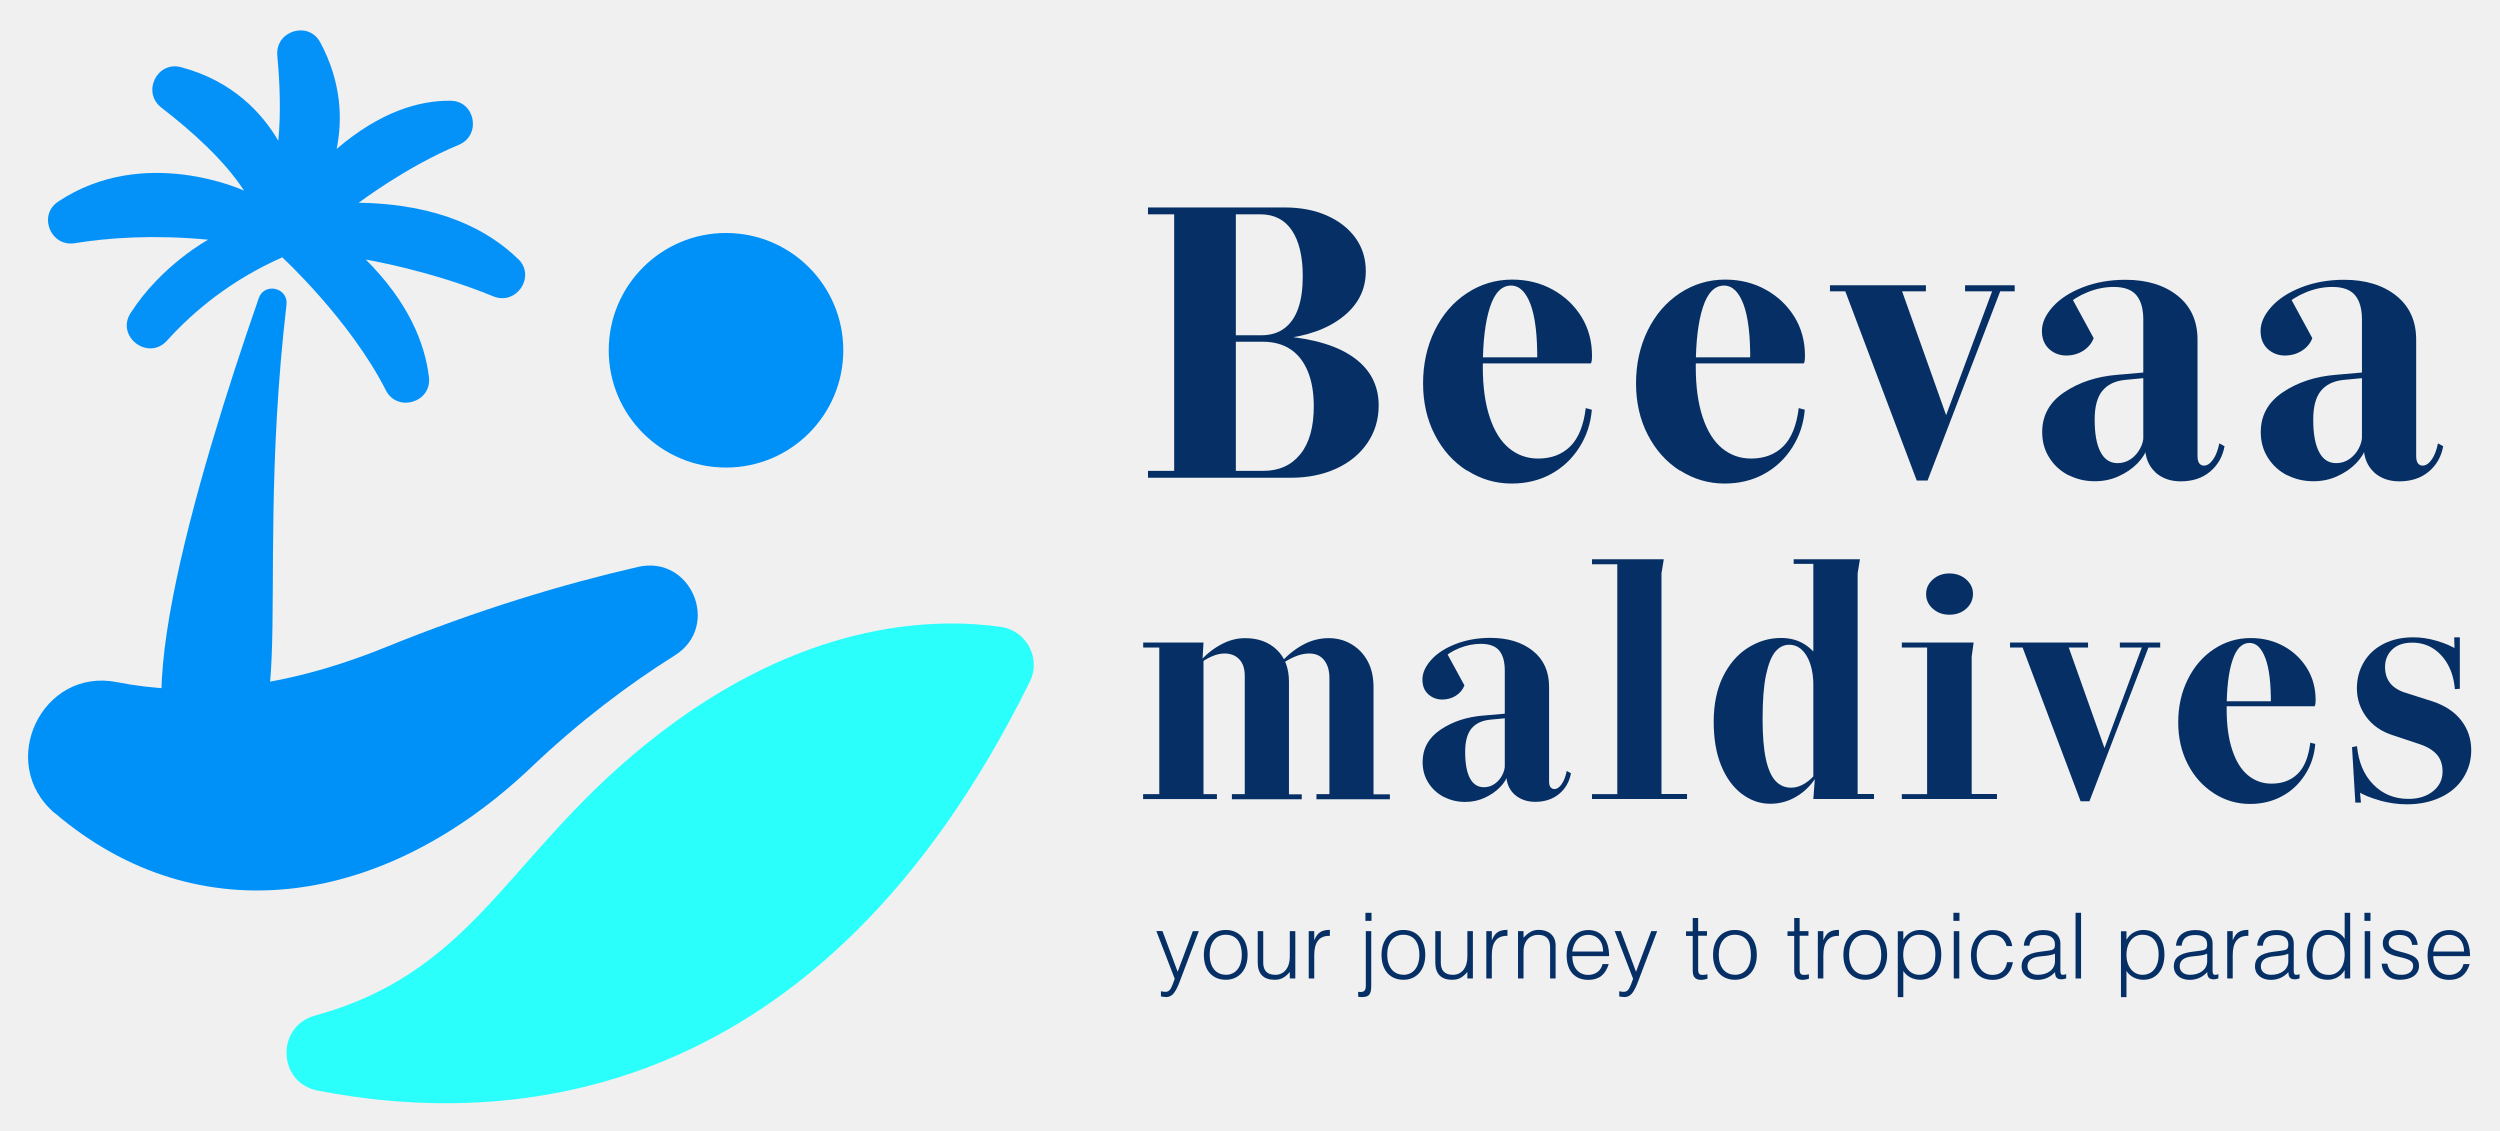
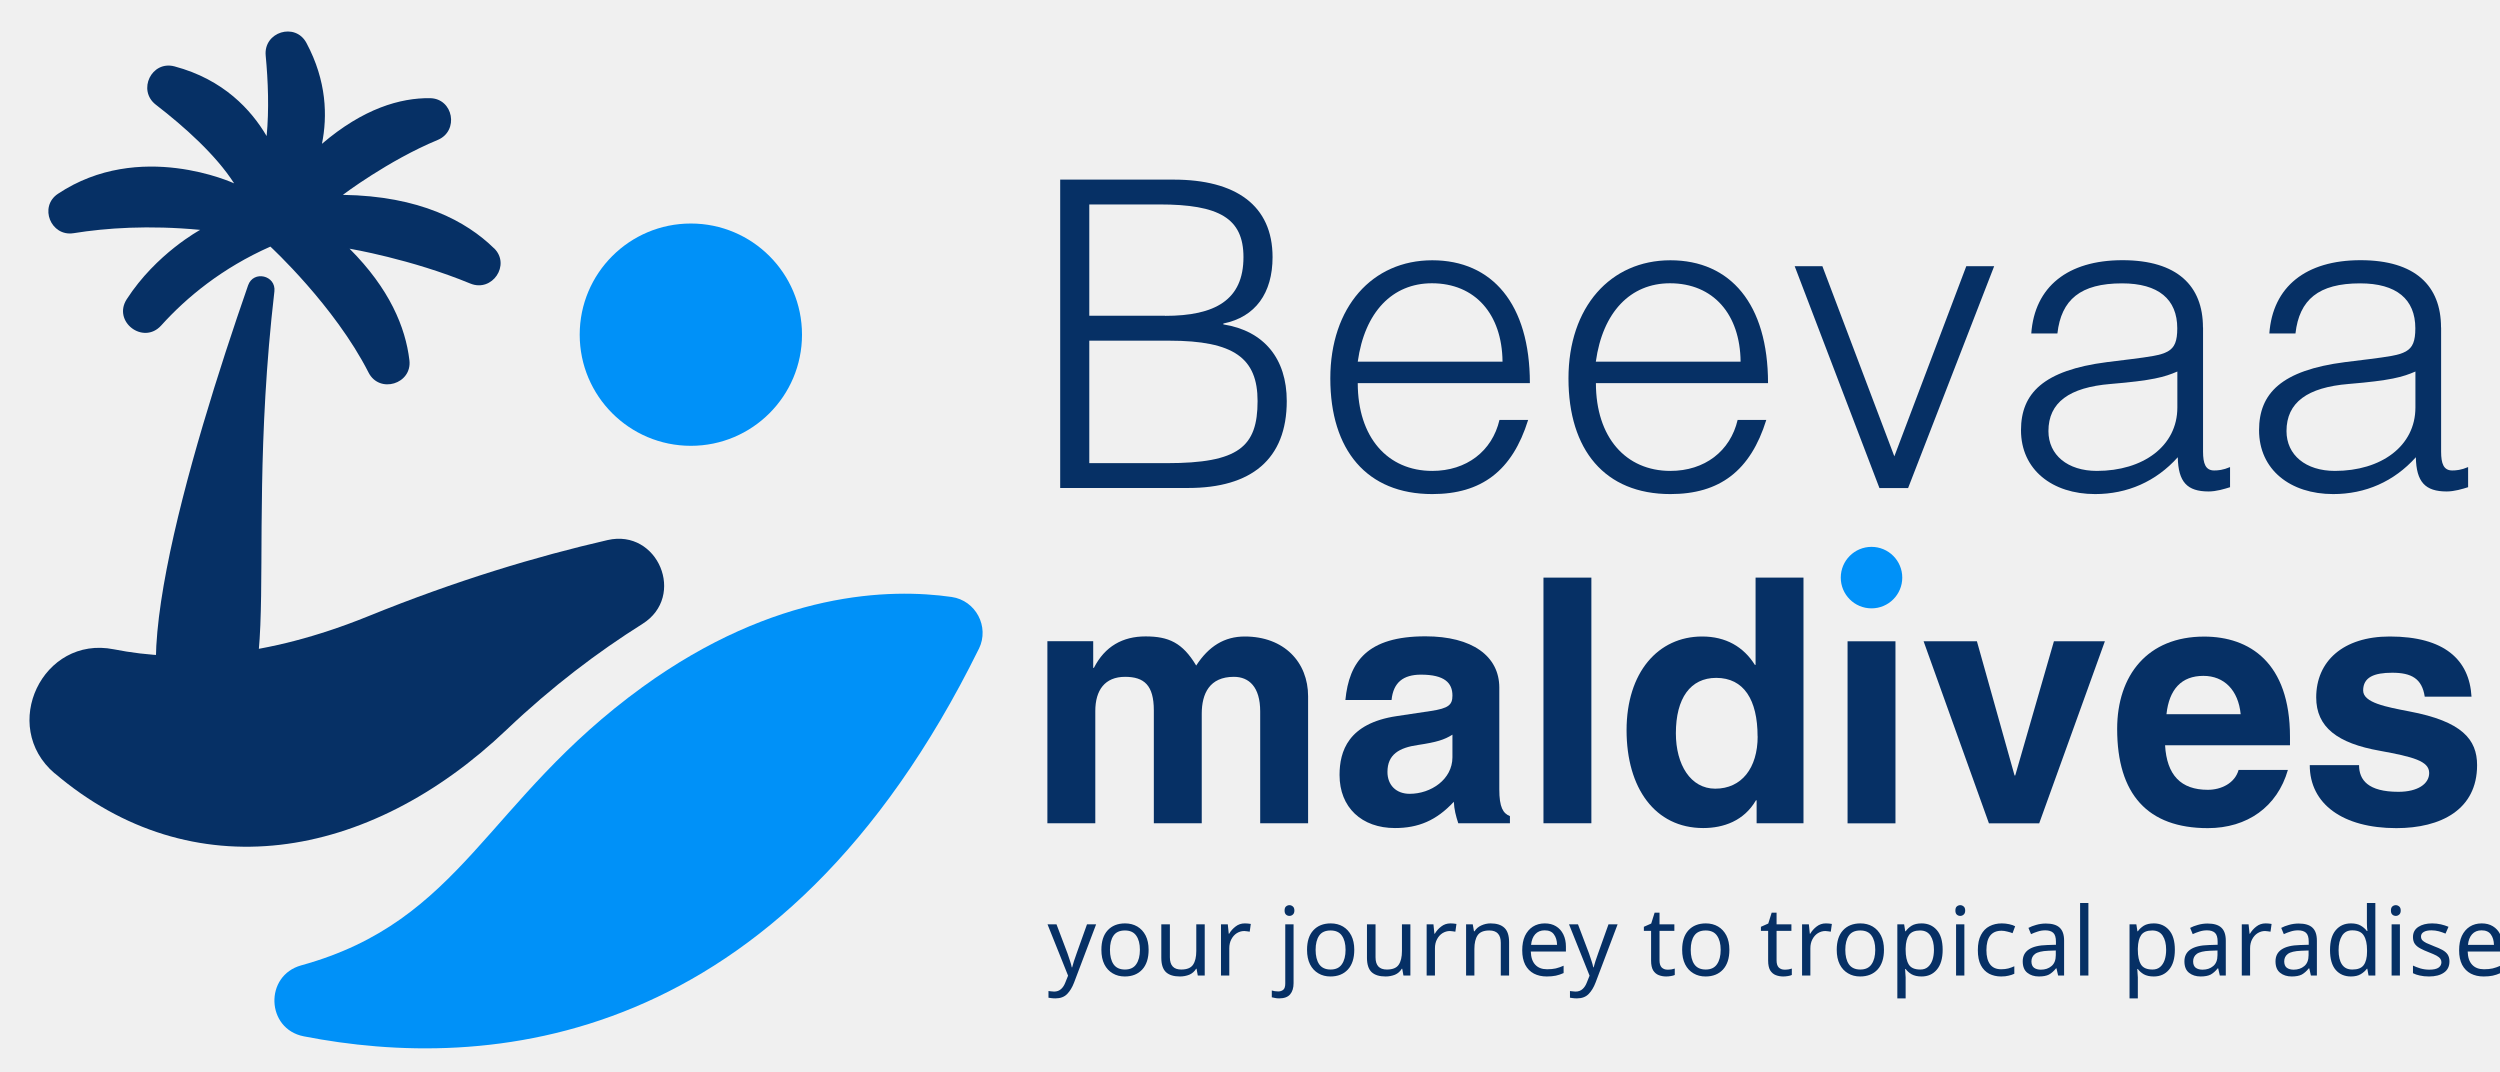
- <svg xmlns="http://www.w3.org/2000/svg" version="1.1" viewBox="341 544 272 123">
+ <svg xmlns="http://www.w3.org/2000/svg" version="1.1" viewBox="361 531 287 123">
  <defs>
    <style>
      .st0 {
        font-size: 35.66px;
      }

      .st1 {
-         font-size: 13.92px;
+         font-size: 34.16px;
      }

-       .st1, .st2, .st3, .st4 {
-         font-family: HelveticaLTPro-Light, 'Helvetica LT Pro';
-         font-weight: 300;
+       .st1, .st2 {
+         font-family: GamtanRoad-Tantan-KSCpc-EUC-H, 'GamtanRoad Tantan';
      }

-       .st1, .st5 {
-         fill: #2afffc;
+       .st1, .st2, .st3, .st4, .st5, .st6, .st7 {
+         fill: #063065;
      }

-       .st6 {
+       .st2 {
        font-size: 28px;
      }

-       .st6, .st2, .st3, .st7, .st4, .st8 {
-         fill: #063065;
+       .st8 {
+         fill: #0091f8;
      }

-       .st6, .st8 {
-         font-family: GamtanRoad-Tantan-KSCpc-EUC-H, 'GamtanRoad Tantan';
+       .st3 {
+         font-size: 10.96px;
      }

-       .st9 {
-         fill: #0091f8;
+       .st3, .st4, .st5, .st9, .st7 {
+         font-family: HelveticaLTPro-Light, 'Helvetica LT Pro';
+         font-weight: 300;
      }

      .st10 {
        font-family: ApparatSemiCond-Bold, ApparatSemiCond;
        font-weight: 700;
      }

      .st10, .st11, .st12 {
        fill: #fff;
      }

      .st13 {
        fill: #0592f8;
      }

-       .st2 {
-         font-size: 11.25px;
+       .st4 {
+         font-size: 12.51px;
      }

-       .st3 {
+       .st5 {
        font-size: 19px;
+       }
+ 
+       .st9 {
+         font-size: 13.92px;
+       }
+ 
+       .st9, .st14 {
+         fill: #2afffc;
+       }
+ 
+       .st15 {
+         font-size: 28.49px;
      }

      .st12 {
        font-family: ApparatSemiCond-Regular, ApparatSemiCond;
        font-size: 7.95px;
      }

-       .st14 {
-         font-size: 28.49px;
-       }
- 
-       .st4 {
-         font-size: 12.51px;
-       }
- 
-       .st15 {
+       .st16 {
        display: none;
      }

-       .st8 {
-         font-size: 34.16px;
+       .st7 {
+         font-size: 11.25px;
      }
    </style>
-     <path id="path" d="M671.45,588.34c0,57.14,46.32,103.47,103.47,103.47s103.47-46.32,103.47-103.47" />
-     <path id="path1" d="M684.09,583.06c0-48.38,40.7-87.59,90.9-87.59s90.9,39.22,90.9,87.59" />
+     <path id="path" d="M658.7,151.24c0,57.14,46.32,103.47,103.47,103.47s103.47-46.32,103.47-103.47" />
+     <path id="path1" d="M671.33,145.95c0-48.38,40.7-87.59,90.9-87.59s90.9,39.22,90.9,87.59" />
  </defs>
  <g id="Layer_4">
    <g>
-       <path class="st9" d="M346.94,632.46c-6.35-5.42-1.39-15.87,6.8-14.24,7.76,1.54,17.43.98,29.21-3.8,10.1-4.1,19.33-6.87,27.47-8.74,5.79-1.33,9.04,6.46,4.01,9.62-5.09,3.2-10.39,7.19-15.6,12.15-15.92,15.16-36.15,18.41-51.88,5Z" />
-       <path class="st5" d="M453.05,618.16c1.24-2.53-.36-5.55-3.14-5.95-7.01-1-20.21-.72-35.48,10.34-18.02,13.06-20.65,26.84-39.17,31.95-4.26,1.17-4.06,7.3.28,8.15,20.77,4.06,54.65,1.87,77.51-44.5Z" />
-       <circle class="st9" cx="419.99" cy="582.11" r="12.76" />
      <g>
-         <path class="st9" d="M372.17,577.16c.22-1.86-2.41-2.48-3.02-.71-6.69,19.25-16.04,50.48-6.56,51.2,12.41.94,5.64-16.55,9.58-50.5Z" />
-         <path class="st13" d="M397.39,572.2c-3.2-3.13-8.53-6.01-17.36-6.14,0,0,5.21-3.95,10.88-6.3,2.49-1.03,1.81-4.77-.88-4.8-3.4-.04-7.65,1.18-12.4,5.24.64-3.17.55-7.22-1.78-11.58-1.28-2.4-4.93-1.27-4.68,1.44.28,2.94.4,6.23.11,9.25-1.77-3.01-4.95-6.5-10.58-8-2.63-.7-4.29,2.74-2.14,4.4,3.28,2.53,6.88,5.75,8.99,9.03,0,0-10.85-5.05-20.23,1.2-2.21,1.47-.82,4.94,1.8,4.52,3.72-.6,8.63-.94,14.53-.38,0,0-5.05,2.72-8.43,7.96-1.66,2.57,1.9,5.28,3.95,3.02,2.93-3.25,7.01-6.61,12.54-9.06,0,0,7.38,6.8,11.27,14.46,1.25,2.46,5.02,1.31,4.69-1.42-.45-3.77-2.27-8.2-6.87-12.8,0,0,7.04,1.18,13.86,4,2.52,1.04,4.67-2.15,2.73-4.05Z" />
+         <path class="st6" d="M367.27,619.78c-6.35-5.42-1.39-15.87,6.8-14.24,7.76,1.54,17.43.98,29.21-3.8,10.1-4.1,19.33-6.87,27.47-8.74,5.79-1.33,9.04,6.46,4.01,9.62-5.09,3.2-10.39,7.19-15.6,12.15-15.92,15.16-36.15,18.41-51.88,5Z" />
+         <path class="st8" d="M473.38,605.48c1.24-2.53-.36-5.55-3.14-5.95-7.01-1-20.21-.72-35.48,10.34-18.02,13.06-20.65,26.84-39.17,31.95-4.26,1.17-4.06,7.3.28,8.15,20.77,4.06,54.65,1.87,77.51-44.5Z" />
+         <circle class="st8" cx="440.31" cy="569.42" r="12.76" />
+         <g>
+           <path class="st6" d="M392.5,564.47c.22-1.86-2.41-2.48-3.02-.71-6.69,19.25-16.04,50.48-6.56,51.2,12.41.94,5.64-16.55,9.58-50.5Z" />
+           <path class="st6" d="M417.72,559.51c-3.2-3.13-8.53-6.01-17.36-6.14,0,0,5.21-3.95,10.88-6.3,2.49-1.03,1.81-4.77-.88-4.8-3.4-.04-7.65,1.18-12.4,5.24.64-3.17.55-7.22-1.78-11.58-1.28-2.4-4.93-1.27-4.68,1.44.28,2.94.4,6.23.11,9.25-1.77-3.01-4.95-6.5-10.58-8-2.63-.7-4.29,2.74-2.14,4.4,3.28,2.53,6.88,5.75,8.99,9.03,0,0-10.85-5.05-20.23,1.2-2.21,1.47-.82,4.94,1.8,4.52,3.72-.6,8.63-.94,14.53-.38,0,0-5.05,2.72-8.43,7.96-1.66,2.57,1.9,5.28,3.95,3.02,2.93-3.25,7.01-6.61,12.54-9.06,0,0,7.38,6.8,11.27,14.46,1.25,2.46,5.02,1.31,4.69-1.42-.45-3.77-2.27-8.2-6.87-12.8,0,0,7.04,1.18,13.86,4,2.52,1.04,4.67-2.15,2.73-4.05Z" />
+         </g>
      </g>
-     </g>
-     <g>
-       <path class="st7" d="M465.9,595.23h2.85v-27.91h-2.85v-.75h14.83c1.76,0,3.3.29,4.63.88,1.33.59,2.37,1.4,3.12,2.44.75,1.04,1.12,2.25,1.12,3.62,0,1.99-.83,3.64-2.5,4.96s-3.92,2.12-6.76,2.41l.26-.31c3.42.29,6.01,1.09,7.77,2.39,1.76,1.3,2.63,3.02,2.63,5.16,0,1.52-.41,2.88-1.23,4.08-.82,1.2-1.95,2.13-3.4,2.79-1.45.66-3.09.99-4.94.99h-15.53v-.75ZM482.49,593.4c.97-1.21,1.45-2.95,1.45-5.2,0-1.49-.22-2.76-.66-3.82-.44-1.05-1.07-1.85-1.89-2.39-.82-.54-1.83-.81-3.03-.81h-3.86v-.7h3.69c1.02,0,1.87-.25,2.54-.75.67-.5,1.18-1.22,1.51-2.17.34-.95.5-2.13.5-3.53,0-2.13-.4-3.79-1.18-4.96-.79-1.17-1.93-1.75-3.42-1.75h-2.68v27.91h2.98c1.73,0,3.07-.61,4.04-1.82Z" />
-       <path class="st7" d="M500.59,595.2c-1.48-.95-2.64-2.25-3.49-3.91-.85-1.65-1.27-3.52-1.27-5.59s.42-4.02,1.27-5.75c.85-1.73,2.02-3.08,3.51-4.06,1.49-.98,3.13-1.47,4.91-1.47,1.64,0,3.12.37,4.43,1.1,1.32.73,2.35,1.72,3.12,2.96.76,1.24,1.14,2.65,1.14,4.23,0,.44-.04.72-.13.83h-12.2l-.04-.66h6.76l-.35.44c.03-2.75-.21-4.81-.72-6.19-.51-1.37-1.22-2.06-2.13-2.06-1.02,0-1.79.79-2.3,2.37-.51,1.58-.77,3.75-.77,6.49,0,2.14.25,3.96.75,5.46.5,1.51,1.2,2.63,2.11,3.38.91.75,1.96,1.12,3.16,1.12,1.43,0,2.6-.44,3.49-1.32.89-.88,1.46-2.27,1.69-4.17l.66.18c-.12,1.49-.57,2.86-1.36,4.1-.79,1.24-1.82,2.21-3.09,2.9-1.27.69-2.7,1.03-4.28,1.03-1.76,0-3.37-.48-4.85-1.43Z" />
-       <path class="st7" d="M523.76,595.2c-1.48-.95-2.64-2.25-3.49-3.91-.85-1.65-1.27-3.52-1.27-5.59s.42-4.02,1.27-5.75c.85-1.73,2.02-3.08,3.51-4.06,1.49-.98,3.13-1.47,4.91-1.47,1.64,0,3.12.37,4.43,1.1,1.32.73,2.35,1.72,3.12,2.96.76,1.24,1.14,2.65,1.14,4.23,0,.44-.04.72-.13.83h-12.2l-.04-.66h6.76l-.35.44c.03-2.75-.21-4.81-.72-6.19-.51-1.37-1.22-2.06-2.13-2.06-1.02,0-1.79.79-2.3,2.37-.51,1.58-.77,3.75-.77,6.49,0,2.14.25,3.96.75,5.46.5,1.51,1.2,2.63,2.11,3.38.91.75,1.96,1.12,3.16,1.12,1.43,0,2.6-.44,3.49-1.32.89-.88,1.46-2.27,1.69-4.17l.66.18c-.12,1.49-.57,2.86-1.36,4.1-.79,1.24-1.82,2.21-3.09,2.9-1.27.69-2.7,1.03-4.28,1.03-1.76,0-3.37-.48-4.85-1.43Z" />
-       <path class="st7" d="M541.77,575.7h-1.67v-.66h10.44v.66h-2.59l4.96,13.95h-.35l5.18-13.95h-2.94v-.66h5.4v.66h-1.58l-7.9,20.58h-1.18l-7.77-20.58Z" />
-       <path class="st7" d="M575.51,595.38c-.73-.66-1.11-1.59-1.14-2.79l-.18-.09v-13.73c0-1.17-.25-2.05-.75-2.65-.5-.6-1.32-.9-2.46-.9-.96,0-1.92.19-2.85.57-.94.38-1.68.85-2.24,1.4l.44-.92,2.46,4.52c-.21.56-.58,1.01-1.12,1.36-.54.35-1.16.53-1.87.53s-1.35-.24-1.87-.72c-.51-.48-.77-1.13-.77-1.95,0-.88.39-1.75,1.18-2.63.79-.88,1.89-1.59,3.29-2.13,1.4-.54,2.94-.81,4.61-.81,2.34,0,4.23.58,5.68,1.73,1.45,1.16,2.17,2.76,2.17,4.8v12.64c0,.38.07.65.2.81.13.16.3.24.5.24.35,0,.68-.22.99-.66.31-.44.53-1.02.68-1.76l.57.31c-.21,1.14-.73,2.06-1.58,2.77s-1.92,1.05-3.2,1.05c-1.11,0-2.03-.33-2.76-.99ZM566.06,595.71c-.86-.44-1.56-1.07-2.08-1.89-.53-.82-.79-1.76-.79-2.81,0-1.81.8-3.26,2.41-4.34,1.61-1.08,3.53-1.71,5.75-1.89l3.55-.31-.04.61-2.72.26c-1.05.12-1.86.51-2.41,1.19s-.83,1.71-.83,3.12c0,1.55.21,2.73.64,3.53.42.81,1.04,1.21,1.86,1.21.53,0,1-.15,1.43-.44.42-.29.76-.67,1.01-1.14.25-.47.37-.92.37-1.36l.4,1.23c-.15.59-.5,1.16-1.05,1.73-.56.57-1.24,1.04-2.04,1.4-.8.37-1.67.55-2.61.55-1.02,0-1.97-.22-2.83-.66Z" />
-       <path class="st7" d="M599.3,595.38c-.73-.66-1.11-1.59-1.14-2.79l-.18-.09v-13.73c0-1.17-.25-2.05-.75-2.65-.5-.6-1.32-.9-2.46-.9-.96,0-1.92.19-2.85.57-.94.38-1.68.85-2.24,1.4l.44-.92,2.46,4.52c-.21.56-.58,1.01-1.12,1.36-.54.35-1.16.53-1.87.53s-1.35-.24-1.87-.72c-.51-.48-.77-1.13-.77-1.95,0-.88.39-1.75,1.18-2.63.79-.88,1.89-1.59,3.29-2.13,1.4-.54,2.94-.81,4.61-.81,2.34,0,4.23.58,5.68,1.73,1.45,1.16,2.17,2.76,2.17,4.8v12.64c0,.38.07.65.2.81.13.16.3.24.5.24.35,0,.68-.22.99-.66.31-.44.53-1.02.68-1.76l.57.31c-.21,1.14-.73,2.06-1.58,2.77s-1.92,1.05-3.2,1.05c-1.11,0-2.03-.33-2.76-.99ZM589.84,595.71c-.86-.44-1.56-1.07-2.08-1.89-.53-.82-.79-1.76-.79-2.81,0-1.81.8-3.26,2.41-4.34,1.61-1.08,3.53-1.71,5.75-1.89l3.55-.31-.04.61-2.72.26c-1.05.12-1.86.51-2.41,1.19s-.83,1.71-.83,3.12c0,1.55.21,2.73.64,3.53.42.81,1.04,1.21,1.86,1.21.53,0,1-.15,1.43-.44.42-.29.76-.67,1.01-1.14.25-.47.37-.92.37-1.36l.4,1.23c-.15.59-.5,1.16-1.05,1.73-.56.57-1.24,1.04-2.04,1.4-.8.37-1.67.55-2.61.55-1.02,0-1.97-.22-2.83-.66Z" />
-       <path class="st7" d="M465.38,630.4h1.75v-15.95h-1.75v-.54h6.56l-.11,1.93.11-.07v14.63h1.46v.54h-8.03v-.54ZM475.04,630.4h1.39v-12.84c0-.81-.2-1.42-.61-1.84-.4-.42-.94-.62-1.61-.62-.43,0-.89.11-1.37.32-.49.21-.96.5-1.41.86v-.18c.69-.81,1.47-1.46,2.35-1.94.88-.49,1.77-.73,2.68-.73,1.43,0,2.58.42,3.46,1.27.88.84,1.32,2,1.32,3.48v12.24h1.39v.54h-7.6v-.54ZM484.25,630.4h1.39v-12.63c0-.81-.19-1.46-.57-1.94-.38-.49-.93-.73-1.64-.73-.5,0-1.03.12-1.59.36-.56.24-1.09.55-1.59.93v-.18c.74-.86,1.56-1.53,2.46-2.03.9-.5,1.85-.75,2.85-.75.93,0,1.77.23,2.51.68.75.45,1.33,1.07,1.75,1.86.42.79.62,1.72.62,2.82v11.63h1.78v.54h-7.99v-.54Z" />
-       <path class="st7" d="M505.79,630.45c-.6-.54-.9-1.29-.93-2.27l-.14-.07v-11.17c0-.95-.2-1.67-.61-2.16s-1.07-.73-2-.73c-.78,0-1.56.16-2.32.46-.76.31-1.37.69-1.82,1.14l.36-.75,2,3.67c-.17.45-.47.82-.91,1.11-.44.29-.95.43-1.52.43s-1.1-.2-1.52-.59-.62-.92-.62-1.59c0-.71.32-1.43.96-2.14.64-.71,1.53-1.29,2.68-1.73,1.14-.44,2.39-.66,3.75-.66,1.9,0,3.44.47,4.62,1.41,1.18.94,1.77,2.24,1.77,3.91v10.27c0,.31.05.53.16.66.11.13.24.2.41.2.29,0,.55-.18.8-.54.25-.36.43-.83.55-1.43l.46.25c-.17.93-.6,1.68-1.29,2.25-.69.57-1.56.86-2.6.86-.9,0-1.65-.27-2.25-.8ZM498.11,630.72c-.7-.36-1.27-.87-1.69-1.53-.43-.67-.64-1.43-.64-2.28,0-1.47.65-2.65,1.96-3.53,1.31-.88,2.87-1.39,4.67-1.53l2.89-.25-.04.5-2.21.21c-.86.1-1.51.42-1.96.96-.45.55-.68,1.39-.68,2.53,0,1.26.17,2.22.52,2.87.34.65.85.98,1.52.98.43,0,.81-.12,1.16-.36.35-.24.62-.55.82-.93.2-.38.3-.75.3-1.11l.32,1c-.12.48-.4.95-.86,1.41-.45.46-1.01.84-1.66,1.14s-1.36.45-2.12.45c-.83,0-1.6-.18-2.3-.54Z" />
-       <path class="st7" d="M514.21,630.4h2.75v-25.01h-2.75v-.54h7.81l-.25,1.53v24.01h2.78v.54h-10.34v-.54Z" />
-       <path class="st7" d="M530.48,630.36c-.95-.74-1.69-1.77-2.23-3.1s-.8-2.91-.8-4.75.33-3.5,1-4.87c.67-1.37,1.56-2.41,2.69-3.14,1.13-.72,2.34-1.09,3.62-1.09.95,0,1.78.21,2.5.64.71.43,1.3,1.03,1.75,1.82l-.71,2.85c0-.97-.11-1.8-.34-2.48-.23-.68-.54-1.19-.93-1.55-.39-.36-.85-.54-1.37-.54-.59,0-1.1.26-1.52.77s-.75,1.36-1,2.53c-.25,1.18-.37,2.76-.37,4.76,0,1.83.12,3.29.36,4.39.24,1.09.59,1.88,1.05,2.37.46.49,1.03.73,1.69.73.52,0,1.03-.16,1.53-.48.5-.32.94-.74,1.32-1.27v.39c-.55.95-1.27,1.71-2.18,2.27-.9.56-1.88.84-2.93.84-1.14,0-2.19-.37-3.14-1.11ZM538.47,628.54l-.18.14v-23.33h-2.14v-.5h7.21l-.25,1.53v24.01h1.78v.54h-6.6l.18-2.39Z" />
-       <path class="st7" d="M547.92,630.4h2.75v-15.95h-2.75v-.54h7.81l-.21,1.53v14.95h2.75v.54h-10.35v-.54ZM551.29,610.23c-.49-.44-.73-.97-.73-1.59s.24-1.15.73-1.59c.49-.44,1.09-.66,1.8-.66s1.35.22,1.84.66c.49.44.73.96.73,1.55,0,.64-.24,1.18-.73,1.62-.49.44-1.1.66-1.84.66s-1.31-.22-1.8-.66Z" />
-       <path class="st7" d="M561.05,614.45h-1.36v-.54h8.49v.54h-2.1l4.03,11.34h-.29l4.21-11.34h-2.39v-.54h4.39v.54h-1.28l-6.42,16.73h-.96l-6.31-16.73Z" />
-       <path class="st7" d="M581.87,630.31c-1.2-.77-2.15-1.83-2.84-3.17-.69-1.34-1.04-2.86-1.04-4.55s.34-3.27,1.04-4.67c.69-1.4,1.64-2.5,2.85-3.3s2.54-1.2,4-1.2c1.33,0,2.53.3,3.6.89,1.07.59,1.91,1.4,2.53,2.41.62,1.01.93,2.16.93,3.44,0,.36-.04.58-.11.68h-9.92l-.04-.54h5.49l-.29.36c.02-2.24-.17-3.91-.59-5.03-.42-1.12-.99-1.68-1.73-1.68-.83,0-1.46.64-1.87,1.93-.42,1.28-.62,3.04-.62,5.28,0,1.74.2,3.22.61,4.44.4,1.22.97,2.14,1.71,2.75s1.59.91,2.57.91c1.17,0,2.11-.36,2.84-1.07.73-.71,1.18-1.84,1.37-3.39l.54.14c-.09,1.21-.46,2.33-1.11,3.34-.64,1.01-1.48,1.8-2.51,2.35-1.04.56-2.19.84-3.48.84-1.43,0-2.74-.39-3.94-1.16Z" />
-       <path class="st7" d="M599.93,631.09c-1-.27-1.84-.62-2.53-1.05l.18-1.89.29,3.17h-.61l-.36-6.03.54-.11c.17,1.74.75,3.13,1.77,4.17s2.29,1.57,3.83,1.57c1.09,0,1.99-.28,2.68-.84.69-.56,1.03-1.27,1.03-2.12,0-.76-.2-1.38-.61-1.85s-1-.84-1.78-1.11l-3-1c-1.26-.4-2.23-1.07-2.91-2s-1.02-1.96-1.02-3.1c0-1.05.25-2,.75-2.85.5-.86,1.22-1.52,2.16-2s2.02-.71,3.23-.71c.81,0,1.65.12,2.53.38.88.25,1.64.58,2.28.98l-.29,1.89-.07-3.25h.61v5.6l-.54.04c-.09-1.05-.35-1.94-.77-2.69s-.96-1.33-1.62-1.75c-.67-.42-1.42-.62-2.25-.62-.93,0-1.65.25-2.18.75-.52.5-.78,1.14-.78,1.93,0,.62.16,1.16.48,1.62.32.46.84.83,1.55,1.09l3.14,1c1.36.45,2.4,1.14,3.12,2.07.72.93,1.09,2.01,1.09,3.25,0,1.09-.29,2.1-.87,3.01-.58.92-1.41,1.62-2.48,2.12-1.07.5-2.29.75-3.67.75-.95,0-1.93-.14-2.93-.41Z" />
-     </g>
-     <g>
-       <path class="st7" d="M467.48,645.31l1.65,4.42,1.65-4.42h.65l-2.12,5.6c-.13.33-.38.92-.67,1.23-.22.24-.49.34-.74.34-.2,0-.42-.03-.59-.07v-.56c.2.04.34.06.5.06.36,0,.57-.24.78-.82l.22-.6-2-5.19h.67Z" />
-       <path class="st7" d="M476.74,647.89c0,1.63-.95,2.71-2.37,2.71s-2.39-.98-2.39-2.71c0-1.6.88-2.71,2.38-2.71s2.38,1.07,2.38,2.71ZM474.36,650.06c1.13,0,1.75-.91,1.75-2.16,0-1.35-.58-2.2-1.76-2.2-1.07,0-1.74.85-1.74,2.17s.67,2.18,1.75,2.18Z" />
-       <path class="st7" d="M477.84,645.31h.6v3.42c0,.82.38,1.33,1.32,1.33s1.57-.76,1.57-1.97v-2.78h.6v5.15h-.6v-.71c-.55.64-1,.85-1.67.85-1.19,0-1.82-.65-1.82-1.88v-3.41Z" />
-       <path class="st7" d="M485.69,645.82h-.07c-1.11,0-1.63.73-1.63,2.09v2.55h-.6v-5.15h.6v.96h.02c.31-.77.75-1.1,1.66-1.1h.02v.65Z" />
-       <path class="st7" d="M489.59,645.31h.6v5.98c0,.99-.32,1.19-1.03,1.19-.14,0-.27,0-.39-.04v-.53c.08,0,.17.02.25.02.43,0,.58-.2.58-.68v-5.95ZM490.22,643.31v.88h-.66v-.88h.66Z" />
-       <path class="st7" d="M496.07,647.89c0,1.63-.95,2.71-2.37,2.71s-2.39-.98-2.39-2.71c0-1.6.88-2.71,2.38-2.71s2.38,1.07,2.38,2.71ZM493.68,650.06c1.13,0,1.75-.91,1.75-2.16,0-1.35-.58-2.2-1.76-2.2-1.07,0-1.74.85-1.74,2.17s.67,2.18,1.75,2.18Z" />
-       <path class="st7" d="M497.16,645.31h.6v3.42c0,.82.38,1.33,1.32,1.33s1.57-.76,1.57-1.97v-2.78h.6v5.15h-.6v-.71c-.55.64-1,.85-1.67.85-1.19,0-1.82-.65-1.82-1.88v-3.41Z" />
-       <path class="st7" d="M505.01,645.82h-.07c-1.11,0-1.63.73-1.63,2.09v2.55h-.6v-5.15h.6v.96h.02c.31-.77.74-1.1,1.66-1.1h.02v.65Z" />
-       <path class="st7" d="M510.25,650.46h-.6v-3.39c0-.86-.37-1.36-1.32-1.36-.87,0-1.57.65-1.57,1.81v2.94h-.6v-5.15h.6v.71c.6-.65,1.07-.85,1.66-.85,1.01,0,1.83.56,1.83,1.7v3.59Z" />
-       <path class="st7" d="M516.06,648.03h-3.99c0,1.26.7,2.04,1.73,2.04.79,0,1.39-.46,1.56-1.18h.67c-.37,1.18-1.08,1.72-2.22,1.72-1.52,0-2.36-1.02-2.36-2.68s.97-2.74,2.36-2.74,2.26,1.01,2.26,2.85ZM515.42,647.53c0-1.1-.64-1.82-1.64-1.82-.91,0-1.56.67-1.72,1.82h3.36Z" />
-       <path class="st7" d="M517.35,645.31l1.65,4.42,1.65-4.42h.65l-2.12,5.6c-.13.33-.38.92-.67,1.23-.22.24-.49.34-.75.34-.2,0-.42-.03-.59-.07v-.56c.2.04.34.06.5.06.36,0,.57-.24.79-.82l.22-.6-2-5.19h.67Z" />
-       <path class="st7" d="M525.16,643.88h.6v1.43h.96v.5h-.96v3.67c0,.58.24.59.55.59.16,0,.29-.03.46-.07v.49c-.15.03-.38.12-.69.12-.66,0-.91-.36-.91-.99v-3.79h-.73v-.5h.73v-1.43Z" />
-       <path class="st7" d="M532.14,647.89c0,1.63-.95,2.71-2.37,2.71s-2.39-.98-2.39-2.71c0-1.6.88-2.71,2.38-2.71s2.38,1.07,2.38,2.71ZM529.75,650.06c1.13,0,1.75-.91,1.75-2.16,0-1.35-.58-2.2-1.76-2.2-1.07,0-1.74.85-1.74,2.17s.67,2.18,1.75,2.18Z" />
-       <path class="st7" d="M536.2,643.88h.6v1.43h.96v.5h-.96v3.67c0,.58.24.59.55.59.16,0,.29-.03.46-.07v.49c-.15.03-.38.12-.69.12-.66,0-.91-.36-.91-.99v-3.79h-.73v-.5h.73v-1.43Z" />
-       <path class="st7" d="M541.08,645.82h-.07c-1.11,0-1.63.73-1.63,2.09v2.55h-.6v-5.15h.6v.96h.02c.31-.77.74-1.1,1.66-1.1h.02v.65Z" />
-       <path class="st7" d="M546.32,647.89c0,1.63-.95,2.71-2.37,2.71s-2.39-.98-2.39-2.71c0-1.6.88-2.71,2.38-2.71s2.38,1.07,2.38,2.71ZM543.93,650.06c1.13,0,1.75-.91,1.75-2.16,0-1.35-.58-2.2-1.76-2.2-1.07,0-1.74.85-1.74,2.17s.67,2.18,1.75,2.18Z" />
-       <path class="st7" d="M552.21,647.88c0,1.59-.85,2.72-2.28,2.72-.75,0-1.46-.34-1.85-.96v2.85h-.6v-7.17h.6v.9h.02c.35-.65,1.08-1.04,1.79-1.04,1.5,0,2.32.99,2.32,2.7ZM549.81,650.06c1.1,0,1.76-.86,1.76-2.2,0-1.53-.79-2.16-1.77-2.16-1.03,0-1.73.87-1.73,2.2,0,1.24.71,2.16,1.74,2.16Z" />
-       <path class="st7" d="M554.19,643.31v.88h-.66v-.88h.66ZM553.57,645.31h.6v5.15h-.6v-5.15Z" />
-       <path class="st7" d="M559.93,646.93h-.61c-.21-.76-.72-1.22-1.53-1.22-1.08,0-1.73.92-1.73,2.19s.63,2.17,1.73,2.17c.86,0,1.42-.48,1.58-1.38h.64c-.23,1.23-1.01,1.92-2.21,1.92-1.5,0-2.36-1-2.36-2.7,0-1.56.94-2.72,2.36-2.72,1.22,0,1.95.6,2.14,1.76Z" />
-       <path class="st7" d="M565.17,646.74v2.88c0,.28.06.44.26.44.09,0,.21,0,.37-.08v.47c-.13.04-.32.1-.5.1-.5,0-.71-.22-.71-.79-.51.57-1.17.85-1.92.85-.99,0-1.72-.57-1.72-1.48,0-.85.52-1.39,2-1.58l.56-.07c.84-.11,1.07-.13,1.07-.71,0-.68-.44-1.04-1.28-1.04-.96,0-1.41.38-1.5,1.16h-.61c.08-1.08.84-1.7,2.12-1.7s1.87.6,1.87,1.56ZM562.71,650.06c1.07,0,1.87-.58,1.87-1.47v-.83c-.3.13-.58.21-1.55.29-.95.08-1.44.43-1.44,1.09,0,.56.45.92,1.12.92Z" />
-       <path class="st7" d="M566.82,643.31h.6v7.15h-.6v-7.15Z" />
-       <path class="st7" d="M576.49,647.88c0,1.59-.85,2.72-2.28,2.72-.75,0-1.46-.34-1.85-.96v2.85h-.6v-7.17h.6v.9h.02c.35-.65,1.08-1.04,1.79-1.04,1.5,0,2.32.99,2.32,2.7ZM574.1,650.06c1.1,0,1.76-.86,1.76-2.2,0-1.53-.79-2.16-1.77-2.16-1.03,0-1.73.87-1.73,2.2,0,1.24.71,2.16,1.74,2.16Z" />
-       <path class="st7" d="M581.73,646.74v2.88c0,.28.06.44.26.44.09,0,.21,0,.37-.08v.47c-.13.04-.32.1-.5.1-.5,0-.71-.22-.71-.79-.51.57-1.17.85-1.92.85-.99,0-1.72-.57-1.72-1.48,0-.85.52-1.39,2-1.58l.56-.07c.84-.11,1.07-.13,1.07-.71,0-.68-.44-1.04-1.28-1.04-.96,0-1.41.38-1.5,1.16h-.61c.08-1.08.84-1.7,2.12-1.7s1.87.6,1.87,1.56ZM579.27,650.06c1.07,0,1.87-.58,1.87-1.47v-.83c-.3.13-.58.21-1.55.29-.95.08-1.44.43-1.44,1.09,0,.56.45.92,1.12.92Z" />
-       <path class="st7" d="M585.62,645.82h-.07c-1.11,0-1.63.73-1.63,2.09v2.55h-.6v-5.15h.6v.96h.02c.31-.77.74-1.1,1.66-1.1h.02v.65Z" />
-       <path class="st7" d="M590.56,646.74v2.88c0,.28.06.44.26.44.09,0,.21,0,.37-.08v.47c-.13.04-.32.1-.5.1-.5,0-.71-.22-.71-.79-.51.57-1.17.85-1.92.85-.99,0-1.72-.57-1.72-1.48,0-.85.52-1.39,2-1.58l.56-.07c.84-.11,1.07-.13,1.07-.71,0-.68-.44-1.04-1.28-1.04-.96,0-1.41.38-1.5,1.16h-.61c.08-1.08.84-1.7,2.12-1.7s1.87.6,1.87,1.56ZM588.1,650.06c1.07,0,1.87-.58,1.87-1.47v-.83c-.3.13-.58.21-1.55.29-.95.08-1.44.43-1.44,1.09,0,.56.45.92,1.12.92Z" />
-       <path class="st7" d="M596.1,643.31h.6v7.15h-.6v-.9h-.02c-.33.64-1.07,1.04-1.79,1.04-1.5,0-2.32-.98-2.32-2.69,0-1.59.85-2.73,2.29-2.73.75,0,1.47.36,1.84.96v-2.83ZM594.35,645.71c-1.02,0-1.75.78-1.75,2.21,0,1.52.79,2.15,1.76,2.15,1.04,0,1.74-.87,1.74-2.2,0-1.22-.71-2.16-1.75-2.16Z" />
-       <path class="st7" d="M598.91,643.31v.88h-.66v-.88h.66ZM598.28,645.31h.6v5.15h-.6v-5.15Z" />
-       <path class="st7" d="M604.05,646.8h-.61c-.09-.72-.56-1.08-1.39-1.08-.75,0-1.16.36-1.16.88s.51.76,1.24.94c1.43.35,2.06.65,2.06,1.56s-.81,1.5-2.09,1.5c-1.14,0-1.9-.68-1.97-1.75h.61c.18.84.62,1.21,1.54,1.21.79,0,1.27-.39,1.27-.96,0-.39-.14-.7-1.53-.99-1.37-.3-1.77-.73-1.77-1.49,0-.91.79-1.44,1.81-1.44,1.2,0,1.86.55,1.99,1.62Z" />
-       <path class="st7" d="M609.73,648.03h-3.99c0,1.26.7,2.04,1.73,2.04.79,0,1.39-.46,1.56-1.18h.67c-.37,1.18-1.08,1.72-2.22,1.72-1.52,0-2.36-1.02-2.36-2.68s.97-2.74,2.36-2.74,2.26,1.01,2.26,2.85ZM609.09,647.53c0-1.1-.64-1.82-1.64-1.82-.91,0-1.56.67-1.72,1.82h3.36Z" />
+       <g>
+         <path class="st6" d="M495.73,551.62c7.13,0,11.36,2.95,11.36,8.9,0,4.13-1.97,6.88-5.65,7.62v.1c4.67.74,7.28,3.93,7.28,8.8,0,6.69-4.08,9.98-11.31,9.98h-14.7v-35.4h13.03ZM494.75,567.26c5.75,0,9-1.82,9-6.74,0-4.47-2.8-6.05-9.64-6.05h-8.06v12.78h8.7ZM494.95,584.17c8.26,0,10.42-1.87,10.42-7.13,0-4.92-2.7-6.93-10.13-6.93h-9.19v14.06h8.9Z" />
+         <path class="st6" d="M536.63,574.98h-19.76c0,6.24,3.44,10.08,8.55,10.08,3.93,0,6.88-2.26,7.72-5.85h3.29c-1.82,5.85-5.36,8.51-11.01,8.51-7.52,0-11.7-5.06-11.7-13.27s4.82-13.57,11.7-13.57,11.21,5.01,11.21,14.11ZM533.49,572.52c-.05-5.46-3.15-9-8.11-9-4.52,0-7.72,3.29-8.51,9h16.62Z" />
+         <path class="st6" d="M563.97,574.98h-19.76c0,6.24,3.44,10.08,8.55,10.08,3.93,0,6.88-2.26,7.72-5.85h3.29c-1.82,5.85-5.36,8.51-11.01,8.51-7.52,0-11.7-5.06-11.7-13.27s4.82-13.57,11.7-13.57,11.21,5.01,11.21,14.11ZM560.82,572.52c-.05-5.46-3.15-9-8.11-9-4.52,0-7.72,3.29-8.51,9h16.62Z" />
+         <path class="st6" d="M570.21,561.56l8.26,21.83,8.26-21.83h3.2l-9.88,25.47h-3.29l-9.73-25.47h3.2Z" />
+         <path class="st6" d="M613.91,568.59v14.26c0,1.38.29,2.16,1.28,2.16.44,0,1.03-.05,1.82-.39v2.31c-.64.2-1.57.49-2.46.49-2.46,0-3.49-1.08-3.54-3.93-2.51,2.8-5.8,4.23-9.49,4.23-4.92,0-8.51-2.8-8.51-7.33,0-4.23,2.56-6.88,9.88-7.82l2.75-.34c4.18-.54,5.31-.64,5.31-3.54,0-3.34-2.16-5.16-6.34-5.16-4.77,0-6.98,1.87-7.42,5.75h-3c.39-5.36,4.18-8.41,10.47-8.41s9.24,2.95,9.24,7.72ZM601.72,585.06c5.31,0,9.24-2.85,9.24-7.28v-4.13c-1.48.64-2.85,1.03-7.67,1.43-4.72.39-7.13,2.11-7.13,5.41,0,2.75,2.21,4.57,5.56,4.57Z" />
+         <path class="st6" d="M641.24,568.59v14.26c0,1.38.29,2.16,1.28,2.16.44,0,1.03-.05,1.82-.39v2.31c-.64.2-1.57.49-2.46.49-2.46,0-3.49-1.08-3.54-3.93-2.51,2.8-5.8,4.23-9.49,4.23-4.92,0-8.51-2.8-8.51-7.33,0-4.23,2.56-6.88,9.88-7.82l2.75-.34c4.18-.54,5.31-.64,5.31-3.54,0-3.34-2.16-5.16-6.34-5.16-4.77,0-6.98,1.87-7.42,5.75h-3c.39-5.36,4.18-8.41,10.47-8.41s9.24,2.95,9.24,7.72ZM629.05,585.06c5.31,0,9.24-2.85,9.24-7.28v-4.13c-1.47.64-2.85,1.03-7.67,1.43-4.72.39-7.13,2.11-7.13,5.41,0,2.75,2.21,4.57,5.56,4.57Z" />
+         <path class="st6" d="M498.32,607.41c1.45-2.24,3.26-3.34,5.58-3.34,4.52,0,7.27,2.95,7.27,6.87v14.57h-5.5v-12.84c0-2.83-1.3-3.97-3.02-3.97-2.79,0-3.69,1.92-3.69,4.24v12.57h-5.5v-12.96c0-2.87-1.1-3.85-3.3-3.85-2.32,0-3.42,1.53-3.42,3.93v12.88h-5.5v-20.9h5.26v3.06h.08c1.26-2.47,3.3-3.61,5.93-3.61s4.24.71,5.81,3.34Z" />
+         <path class="st6" d="M533.12,621.63c0,2.04.43,2.75,1.22,3.06v.82h-5.93c-.27-.82-.47-1.57-.51-2.47-2,2.16-4.08,3.02-6.76,3.02-3.81,0-6.36-2.36-6.36-6.09,0-2.71.98-5.93,6.56-6.76l3.93-.59c2.04-.31,2.47-.71,2.47-1.77,0-1.45-.9-2.4-3.61-2.4-2.04,0-3.18.9-3.38,2.91h-5.3c.43-4.4,2.51-7.31,9.19-7.31,5.38,0,8.48,2.28,8.48,5.89v11.67ZM527.74,617.93v-2.59c-.94.59-1.81.86-3.93,1.18-2.2.31-3.53,1.1-3.53,3.1,0,1.53,1.02,2.51,2.55,2.51,2.44,0,4.91-1.65,4.91-4.2Z" />
+         <path class="st6" d="M543.69,597.31v28.2h-5.5v-28.2h5.5Z" />
+         <path class="st6" d="M568.04,597.31v28.2h-5.38v-2.63h-.08c-1.37,2.36-3.73,3.18-6.05,3.18-5.54,0-8.8-4.6-8.8-11.23s3.61-10.76,8.68-10.76c2.71,0,4.75,1.18,6.05,3.26h.08v-10.02h5.5ZM562.77,615.54c0-4.2-1.57-6.72-4.75-6.72-2.95,0-4.63,2.32-4.63,6.36,0,3.61,1.69,6.36,4.52,6.36,3.02,0,4.87-2.36,4.87-6.01Z" />
+         <path class="st6" d="M578.6,604.62v20.9h-5.5v-20.9h5.5Z" />
+         <path class="st6" d="M587.95,604.62l4.32,15.4h.08l4.44-15.4h5.85l-7.54,20.9h-5.77l-7.5-20.9h6.13Z" />
+         <path class="st6" d="M623.89,616.56h-14.34c.2,3.42,1.81,5.11,4.91,5.11,1.53,0,3.1-.75,3.53-2.28h5.66c-1.22,4.24-4.67,6.68-9.19,6.68-6.91,0-10.41-3.89-10.41-11.39,0-6.17,3.5-10.6,9.98-10.6,5.22,0,9.86,2.98,9.86,11.51v.98ZM618.23,612.99c-.27-2.75-1.89-4.4-4.28-4.4-2.51,0-3.93,1.53-4.24,4.4h8.52Z" />
+         <path class="st6" d="M644.74,610.98h-5.38c-.31-2.08-1.53-2.75-3.73-2.75-2.08,0-3.34.51-3.34,2.04,0,1.41,2.67,1.89,5.3,2.4,6.05,1.14,7.78,3.22,7.78,6.17,0,5.11-4.16,7.23-9.27,7.23-6.17,0-9.94-2.79-9.94-7.23h5.66c0,1.69,1.02,3.06,4.52,3.06,2.2,0,3.53-.9,3.53-2.16,0-1.38-1.85-1.85-5.66-2.55-4.87-.86-7.31-2.71-7.31-6.13,0-4.12,3.06-6.99,8.44-6.99,6.28,0,9.15,2.67,9.39,6.91Z" />
+       </g>
+       <text class="st3" transform="translate(481.24 642.99)">
+         <tspan x="0" y="0">your journey to tropical paradise</tspan>
+       </text>
+       <circle class="st8" cx="575.85" cy="597.31" r="3.53" />
    </g>
  </g>
</svg>
